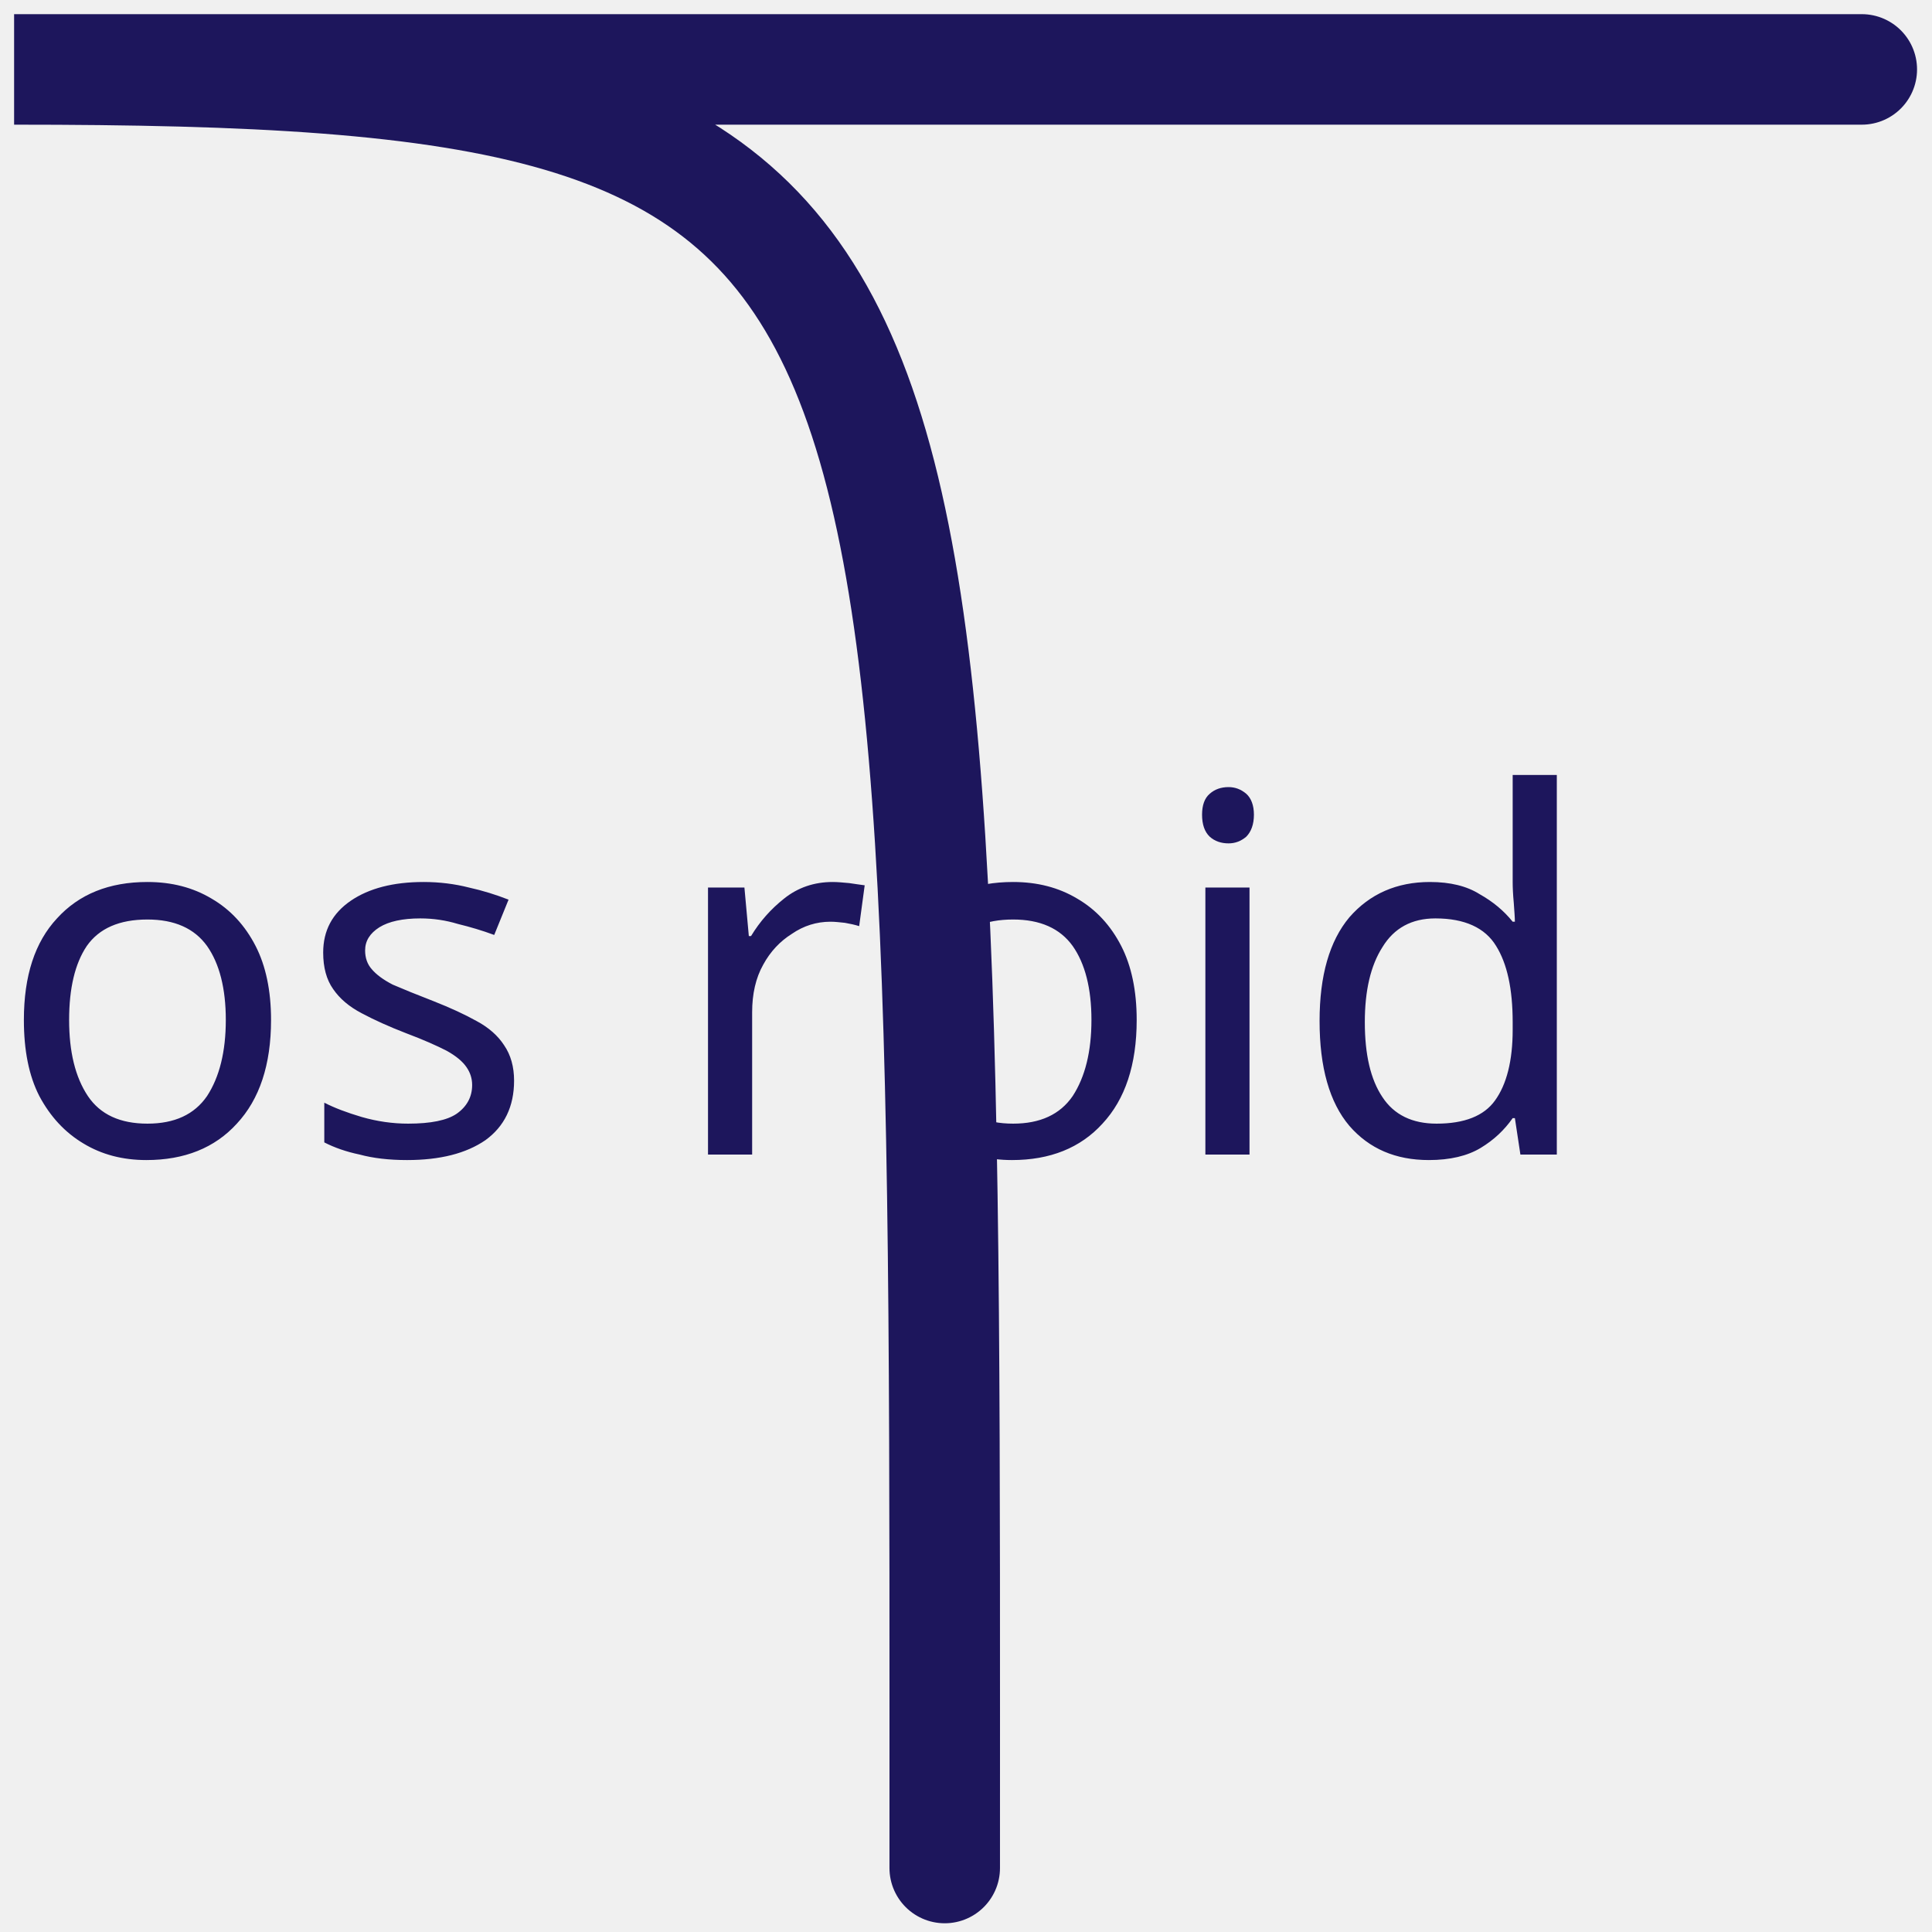
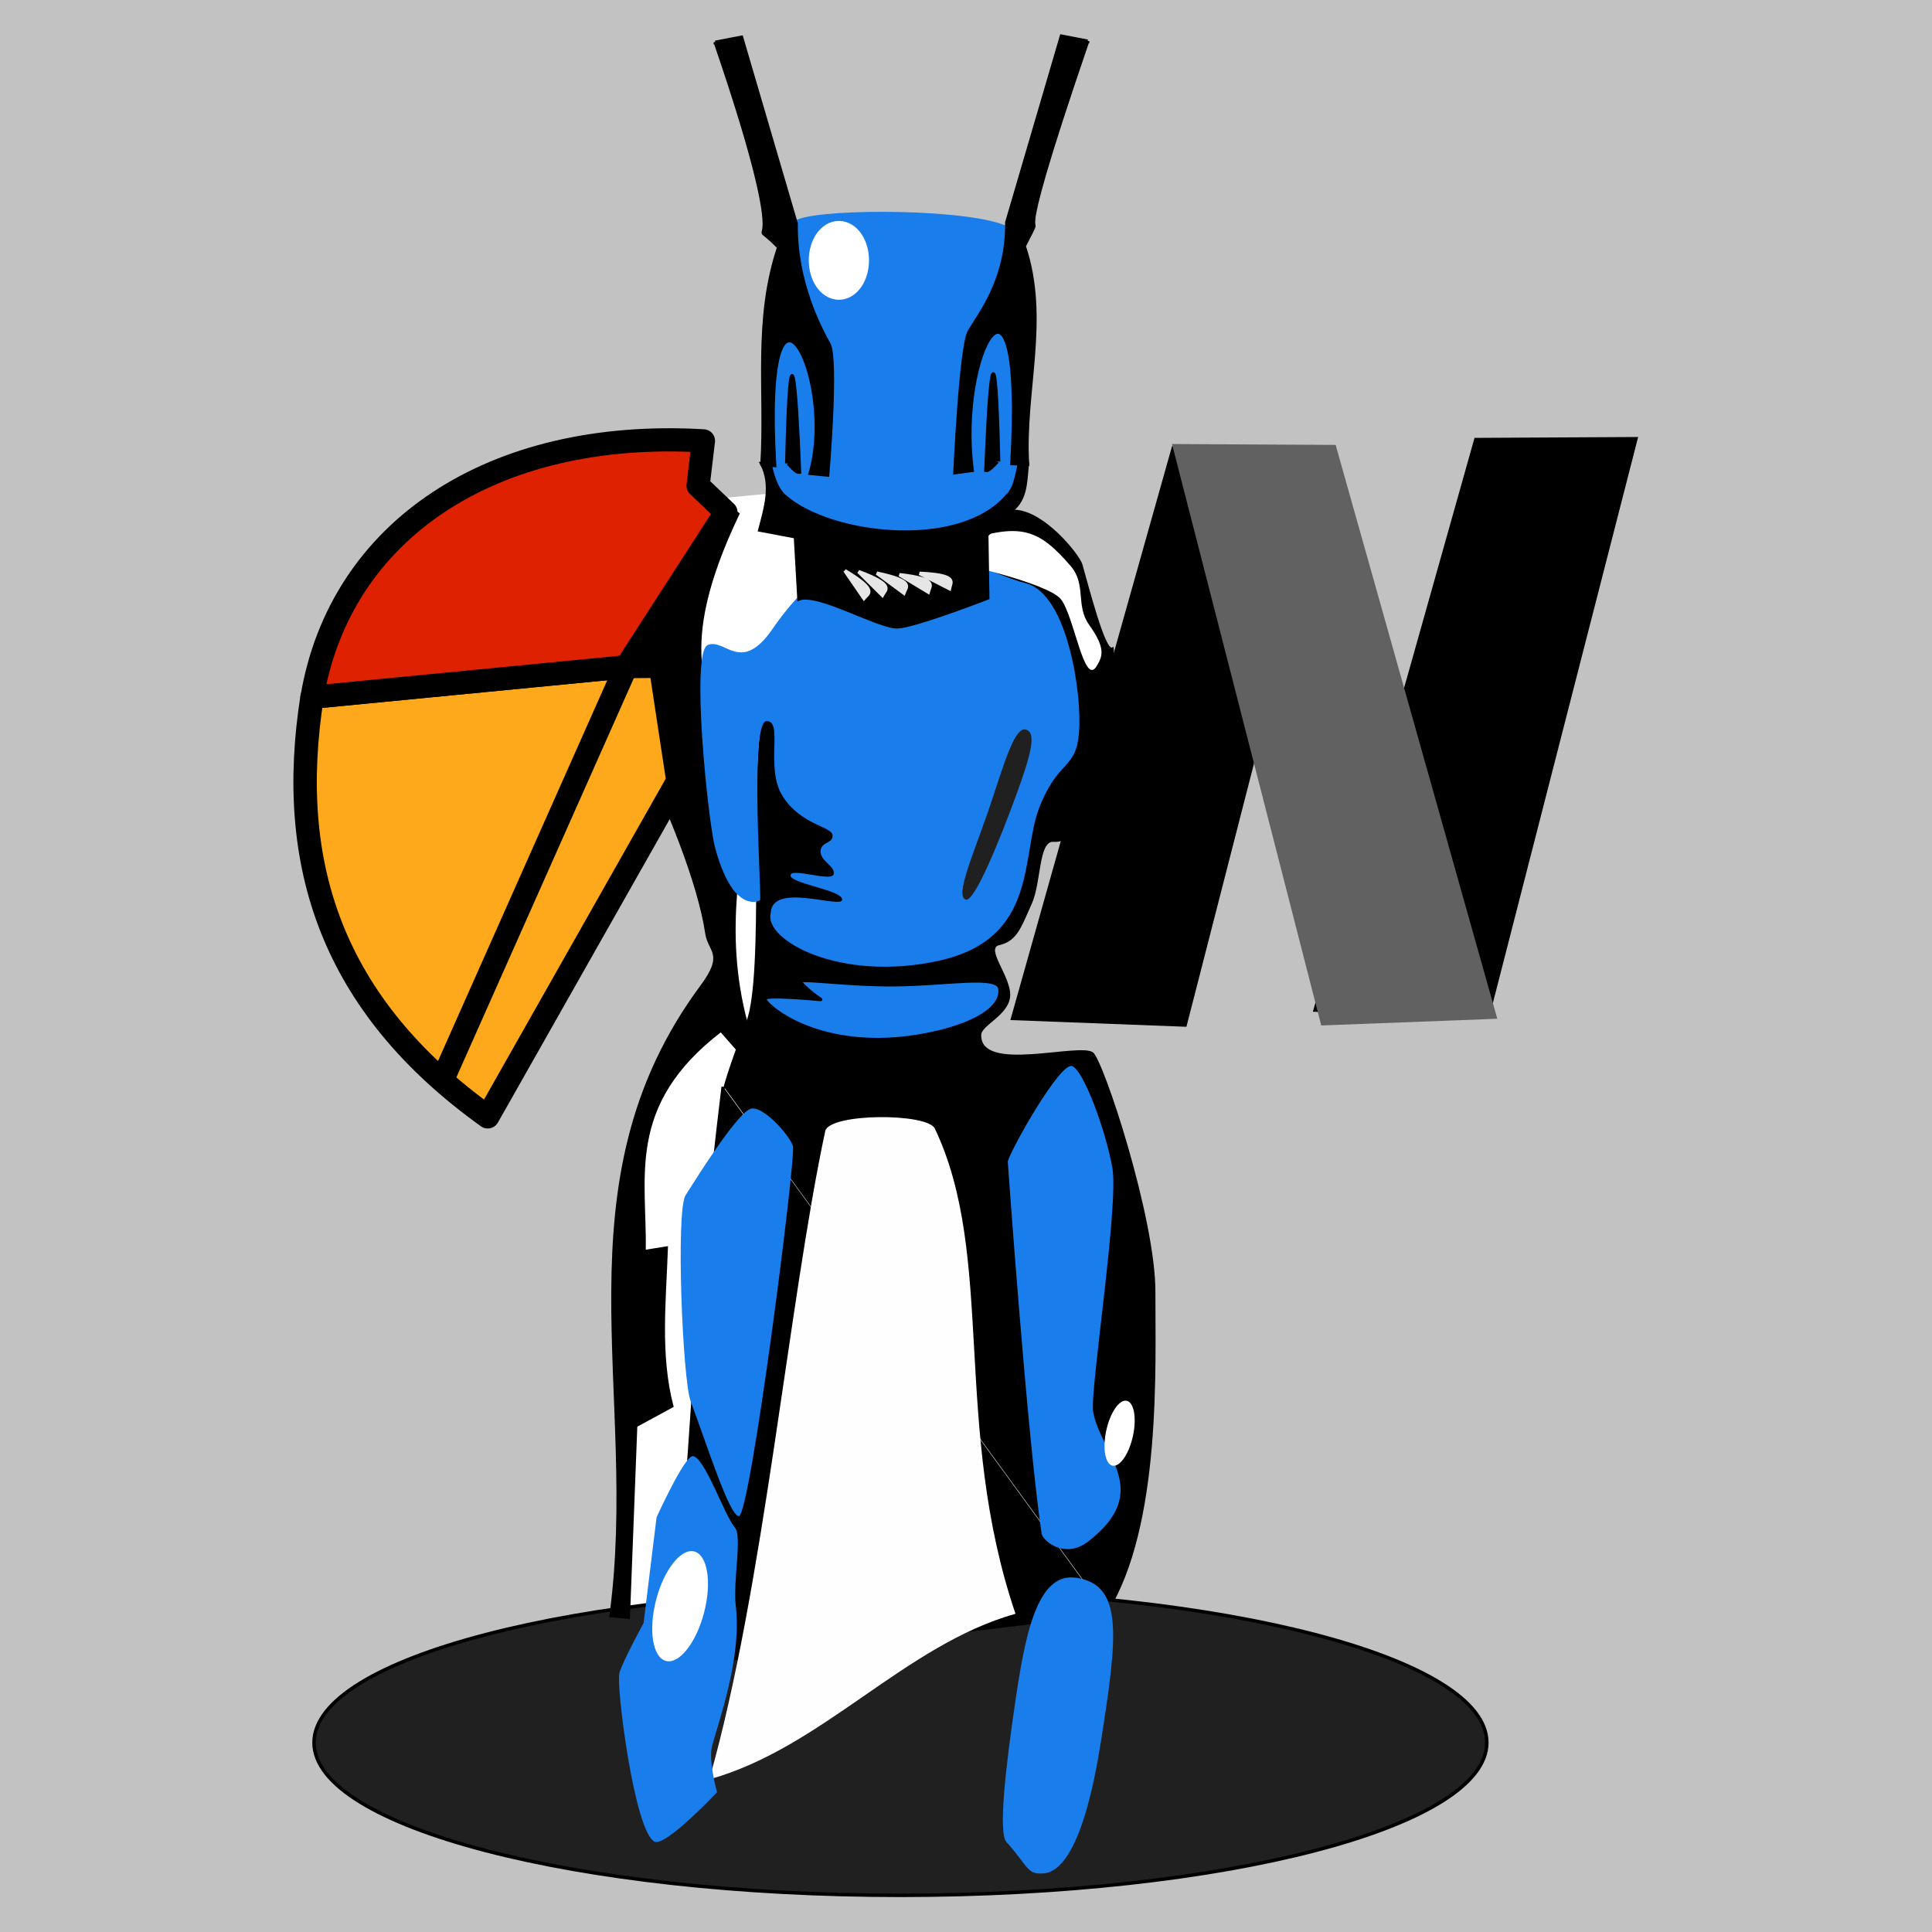
- <svg xmlns="http://www.w3.org/2000/svg" width="27.358mm" height="27.358mm" viewBox="0 0 27.358 27.358" version="1.1" id="svg8">
-   <defs id="defs2" />
-   <g id="layer1" transform="translate(-31.2673,-71.0301)">
-     <text xml:space="preserve" style="font-size:7.056px;line-height:125%;font-family:KacstOne;-inkscape-font-specification:'KacstOne, Normal';text-align:center;writing-mode:lr-tb;text-anchor:middle;fill:#9cf1ff;stroke-width:0.001;stroke-linejoin:round" x="44.961" y="87.377" id="text835">
-       <tspan id="tspan833" x="44.961" y="87.377" style="fill:#1d165c;fill-opacity:1;stroke:none;stroke-width:0.001;stroke-opacity:1">nos roid</tspan>
-     </text>
-     <path style="fill:none;fill-rule:evenodd;stroke:#1d165c;stroke-width:1.565;stroke-linecap:round;stroke-linejoin:miter;stroke-miterlimit:4;stroke-dasharray:none;stroke-opacity:1" d="m 44.645,97.482 c 0,-23.544 0.264,-25.469 -13.178,-25.469 h 26.164" id="path837" />
+ <svg xmlns="http://www.w3.org/2000/svg" width="557.8" height="557.8" version="1.1" viewBox="0 0 147.6 147.6">
+   <rect y="-0" width="147.6" height="147.6" ry="0" fill="#c2c2c2" stroke-linecap="round" stroke-linejoin="round" stroke-width=".265" />
+   <g transform="translate(-35.91 -36.77)">
+     <g>
+       <path d="m95.35 74.42-6.985 0.656 2.634 36.92s-7.695 4.093-7.55 20.09-0.285 27.84-0.285 27.84l4.249-1.322 8.764-56.24s5.853-27.49-0.827-27.94z" fill="#fff" fill-rule="evenodd" />
+       <path d="m120.5 160c4.19-6.662 3.662-19.02 3.68-24.52 0.02-5.616-3.972-17.72-4.765-18.31-1.055-0.778-8.655 1.592-8.539-1.35 0.029-0.736 2.143-1.514 2.21-2.98 0.068-1.466-1.912-3.622-0.838-3.863 1.393-0.313 1.701-1.426 2.49-3.172 0.734-1.623 0.504-4.818 1.67-4.722 4.04 0.332 4.875-15.17 4.536-14.9-0.49 0.702-1.846-4.555-2.343-6.299-0.212-0.744-3.045-4.298-5.363-4.17-2.318 0.129-18.23 12.01-19.14 16.25-0.913 4.234 0.209 19.32-1.18 22.89-1.388 3.574-1.72 4.935-1.72 4.935" fill-rule="evenodd" />
+       <ellipse cx="104.7" cy="169.9" rx="44.8" ry="11.67" fill="#202020" stroke="#000" stroke-linecap="round" stroke-linejoin="round" stroke-width=".265" />
+       <g fill-rule="evenodd">
+         <g stroke="#000">
+           <path d="m92.31 75.94c-5.322 11.11-1.665 13.32-2.451 16.65s1.263 11.87 2.226 12.49c-0.23 3.058-0.142 6.25 0.797 9.802l-0.523 2.14-1.367-1.562c-7.48 5.715-5.753 11.32-5.883 16.94l1.696-0.274c-0.14 4.05-0.597 8.135 0.419 12.06l-2.755 1.497-0.563 14.64-1.306-0.128c2.305-17.01-4.24-33 6.936-48.06 1.862-2.507 0.59-2.698 0.389-4.034-1.204-7.996-9.335-22.39-9.335-22.39z" stroke-width=".265px" />
+           <path d="m69.92 118.8 13.83-31.11 2.62-0.024 1.331 8.762-14.53 25.66c-11.95-8.564-15.42-19.33-13.42-32.06l24-2.33" fill="#fea91b" stroke-linecap="round" stroke-linejoin="round" stroke-width="1.789" />
+           <path d="m89.65 70.45c-16.19-0.943-27.75 6.867-29.9 19.59l24-2.33 7.618-11.81-2.126-2.026z" fill="#de2101" stroke-linecap="round" stroke-linejoin="round" stroke-width="1.773" />
+           <path d="m91.16 119.8c-4.262 35.22-1.009 36.13-7.51 44.69l36.81-4.471" stroke-width=".265px" />
+         </g>
+         <path d="m90.1 172.7c4.155-14.52 6.06-36.44 8.854-49.51 0.296-1.388 7.798-1.408 8.374-0.201 4.659 9.77 1.3 22.74 6.163 37.07-8.486 2.388-14.75 10.24-23.39 12.65z" fill="#fefefe" />
+         <path d="m92.35 152.6c-0.72-0.07-2.34-5.176-3.678-8.788-0.62-1.67-1.138-14.55-0.385-15.73 0.952-1.493 4.083-6.512 5.057-6.624 0.973-0.112 2.885 2.05 3.143 2.867 0.259 0.816-3.268 28.36-4.137 28.28zm-6.28 0.089s2.134-4.705 2.767-4.673c0.902 0.045 2.45 4.598 3.203 5.433 0.603 0.667-0.151 4.14 0.081 6.005 0.486 3.899-1.33 8.91-1.806 10.68-0.31 1.152 0.377 3.558 0.377 3.558s-3.91 4.156-4.762 3.78c-1.54-0.676-2.976-11.98-2.696-12.91s1.846-3.803 1.846-3.803z" fill="#197dec" />
+       </g>
+       <ellipse transform="rotate(14.5)" cx="125" cy="132.4" rx="1.896" ry="4.319" fill="#fff" />
+       <path d="m112.9 125.5c0.334-1.112 4.039-7.64 4.924-7.283 0.885 0.358 2.57 4.933 3.071 7.792 0.501 2.858-1.74 17.12-1.47 18.62 0.583 3.266 4.642 6.041-0.398 9.92-1.751 1.347-3.453-0.035-3.543-0.636-1.113-7.484-2.584-28.42-2.584-28.42z" fill="#197dec" fill-rule="evenodd" />
+       <ellipse transform="rotate(12.39)" cx="150" cy="116.8" rx="1.04" ry="2.537" fill="#fff" />
+       <g fill-rule="evenodd">
+         <path d="m118.1 157.3c3.666 0.531 3.191 4.436 1.918 12.51-1.272 8.071-3.042 9.964-4.353 10.08-1.312 0.114-1.148-0.483-2.87-2.401-0.626-0.696-0.06-5.69 0.674-10.67 0.734-4.981 1.635-9.947 4.63-9.513z" fill="#197dec" />
+         <path d="m113.1 114.7 12.35-43.84 12.5-0.067-11.4 44.42zm23.11-0.637 12.35-43.84 12.5-0.067-11.4 44.42z" />
+         <path d="m150.3 114.6-12.35-43.84-12.5-0.067 11.4 44.42z" fill="#616161" />
+         <path d="m94.8 106.5c-0.612 2.064 5.305 5.36 12.89 3.655 7.59-1.704 6.182-8.019 7.628-11.71 1.447-3.69 2.795-2.82 3.028-5.722 0.234-2.902-0.858-10.58-4.076-11.4-4.456-1.13-12.06-7.075-19.35 3.507-2.413 3.5-3.627 0.659-4.944 1.218-1.318 0.56 0.034 13.44 0.544 15.39 1.332 5.09 3.298 4.22 3.455 4.113s-0.832-13.66 0.496-13.69-0.151 3.56 1.24 5.75 3.735 2.289 3.801 2.959-0.892 0.475-0.912 1.23c-0.02 0.756 1.054 1.082 1.013 1.714-0.048 0.714-3.28-0.503-3.307 0.13-0.027 0.632 3.942 1.113 3.947 1.856 5e-3 0.744-5.358-1.373-5.456 0.999z" fill="#197dec" />
+         <path d="m109.7 105.5c0.672 0.18 2.618-4.636 3.81-7.89s1.63-4.947 0.726-5.11c-0.904-0.164-1.772 3.185-2.892 6.416-1.12 3.23-2.493 6.341-1.644 6.584z" fill="#202020" />
+         <path d="m109.3 78.2c4.574-1.543 5.929-1.044 8.396 1.799 1.233 1.421 0.364 3.023 1.42 4.505 1.283 1.804 1.04 2.399 0.563 3.174-0.952 1.55-1.713-3.867-2.718-5.126-1.005-1.258-8.02-2.785-8.02-2.785z" fill="#fff" />
+       </g>
+     </g>
+     <g fill-rule="evenodd" stroke-width=".265px">
+       <path d="m113.2 72.18c-0.255 8.458-18.86 4.85-18.13 0.155l-0.955-0.125c0.836 1.634 0.288 3.346-0.156 5.052l2.724 0.516 0.268 4.747c1.437-0.582 6.153 2.221 7.565 2.13 1.413-0.09 6.854-2.205 6.854-2.205l-0.076-4.8 1.906-1.9c1.106-0.853 1.05-2.226 1.186-3.515z" stroke="#000" />
+       <path d="m113 74.04c0.914-1.46 3.102-18.73-0.55-20.01-3.68-1.286-14.99-1.164-15.82-0.203-1.176 1.36-3.426 18.06-0.64 20.62 3.429 3.11 13.82 4.246 17.01-0.412z" fill="#197dec" stroke="#197dec" />
+       <path d="m119 39.92-1.997-0.385-4.174 14.23c0.065 4.474-2.223 7.169-2.872 8.343-0.65 1.173-1.09 10.77-1.09 10.77l1.313-0.178c-1.204-8.955 4.045-18.19 3.04-0.52l1.186 0.054c-0.34-5.513 1.618-11.09-0.254-16.66 2.175-4.25-1.85 3.88 4.848-15.66zm-28.44 0.085 1.997-0.385 4.175 14.23c-0.066 4.474 1.854 8.04 2.504 9.214s-0.099 9.995-0.099 9.995l-1.324-0.129c2.115-7.371-3.733-18.26-2.728-0.598l-0.955-0.125c0.34-5.513-0.593-10.98 1.278-16.55-3.186-3.208 1.85 3.88-4.848-15.66z" stroke="#000" />
+       <path d="m112.2 72.02c-0.27-11.54-0.71-6-0.967 0.687 0.359 0.05 0.995-0.946 0.967-0.687z" stroke="#000" />
+     </g>
+     <ellipse cx="100" cy="56.66" rx="1.518" ry="2.229" fill="#fff" stroke="#fff" stroke-linecap="round" stroke-width="1.565" />
+     <g fill-rule="evenodd">
+       <path d="m102.9 80.56c2.944 0.62 2.223 1.054 2.06 1.515zm1.729 0.116c2.988 0.348 2.31 0.846 2.19 1.32zm1.535-0.102c3.005 0.136 2.364 0.68 2.278 1.161zm-4.663-0.133c2.82 1.046 2.044 1.368 1.816 1.801zm-1.04-0.068c2.578 1.55 1.755 1.723 1.45 2.106z" fill="#e6e6e6" stroke="#e6e6e6" stroke-width=".265px" />
+       <path d="m96.02 72.16c0.27-11.54 0.71-6 0.967 0.687-0.359 0.051-0.996-0.946-0.967-0.687z" stroke="#000" stroke-width=".265px" />
+       <path d="m104.3 112c-4.015 0.033-7.625-0.599-7.248-0.184a8.241 8.241 0 0 0 1.552 1.312s-4.158-0.4-4.276-0.08 2.884 3.196 8.779 3.145c3.606-0.017 9.48-1.435 9.202-3.873-0.13-1.136-3.994-0.352-8.009-0.32z" fill="#197dec" stroke="#000" stroke-linejoin="round" stroke-width=".265" />
+     </g>
  </g>
</svg>
